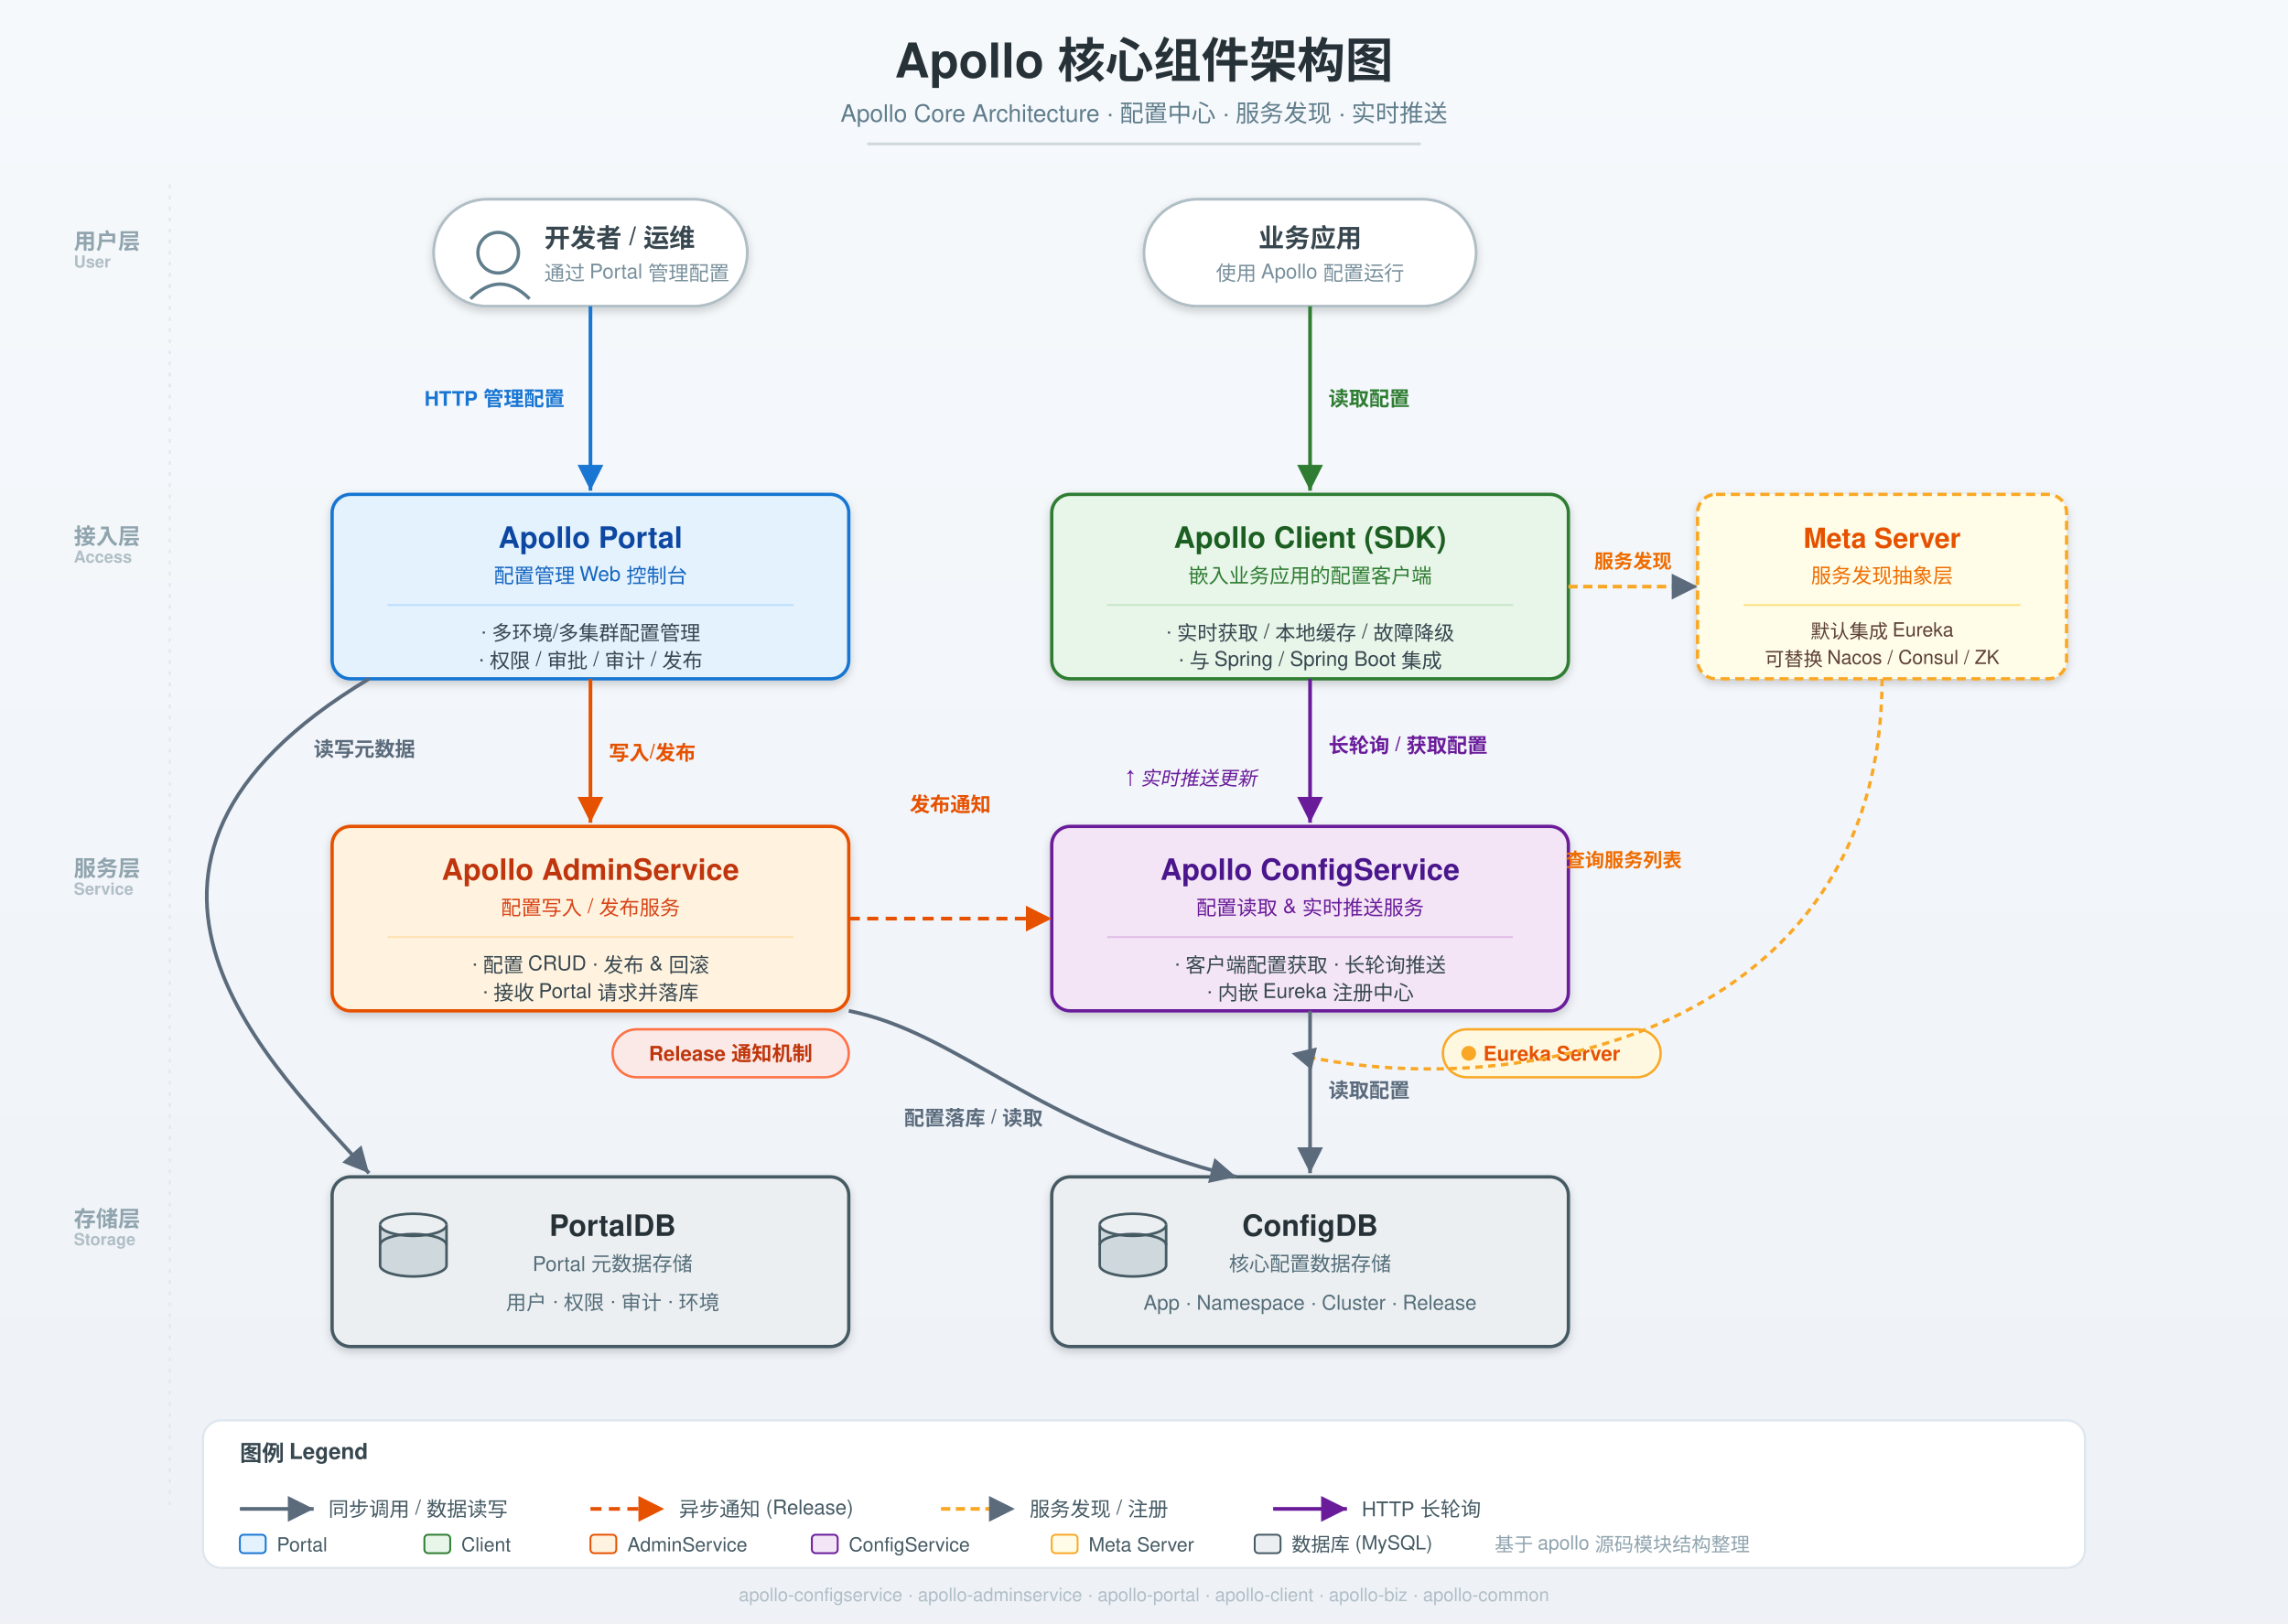
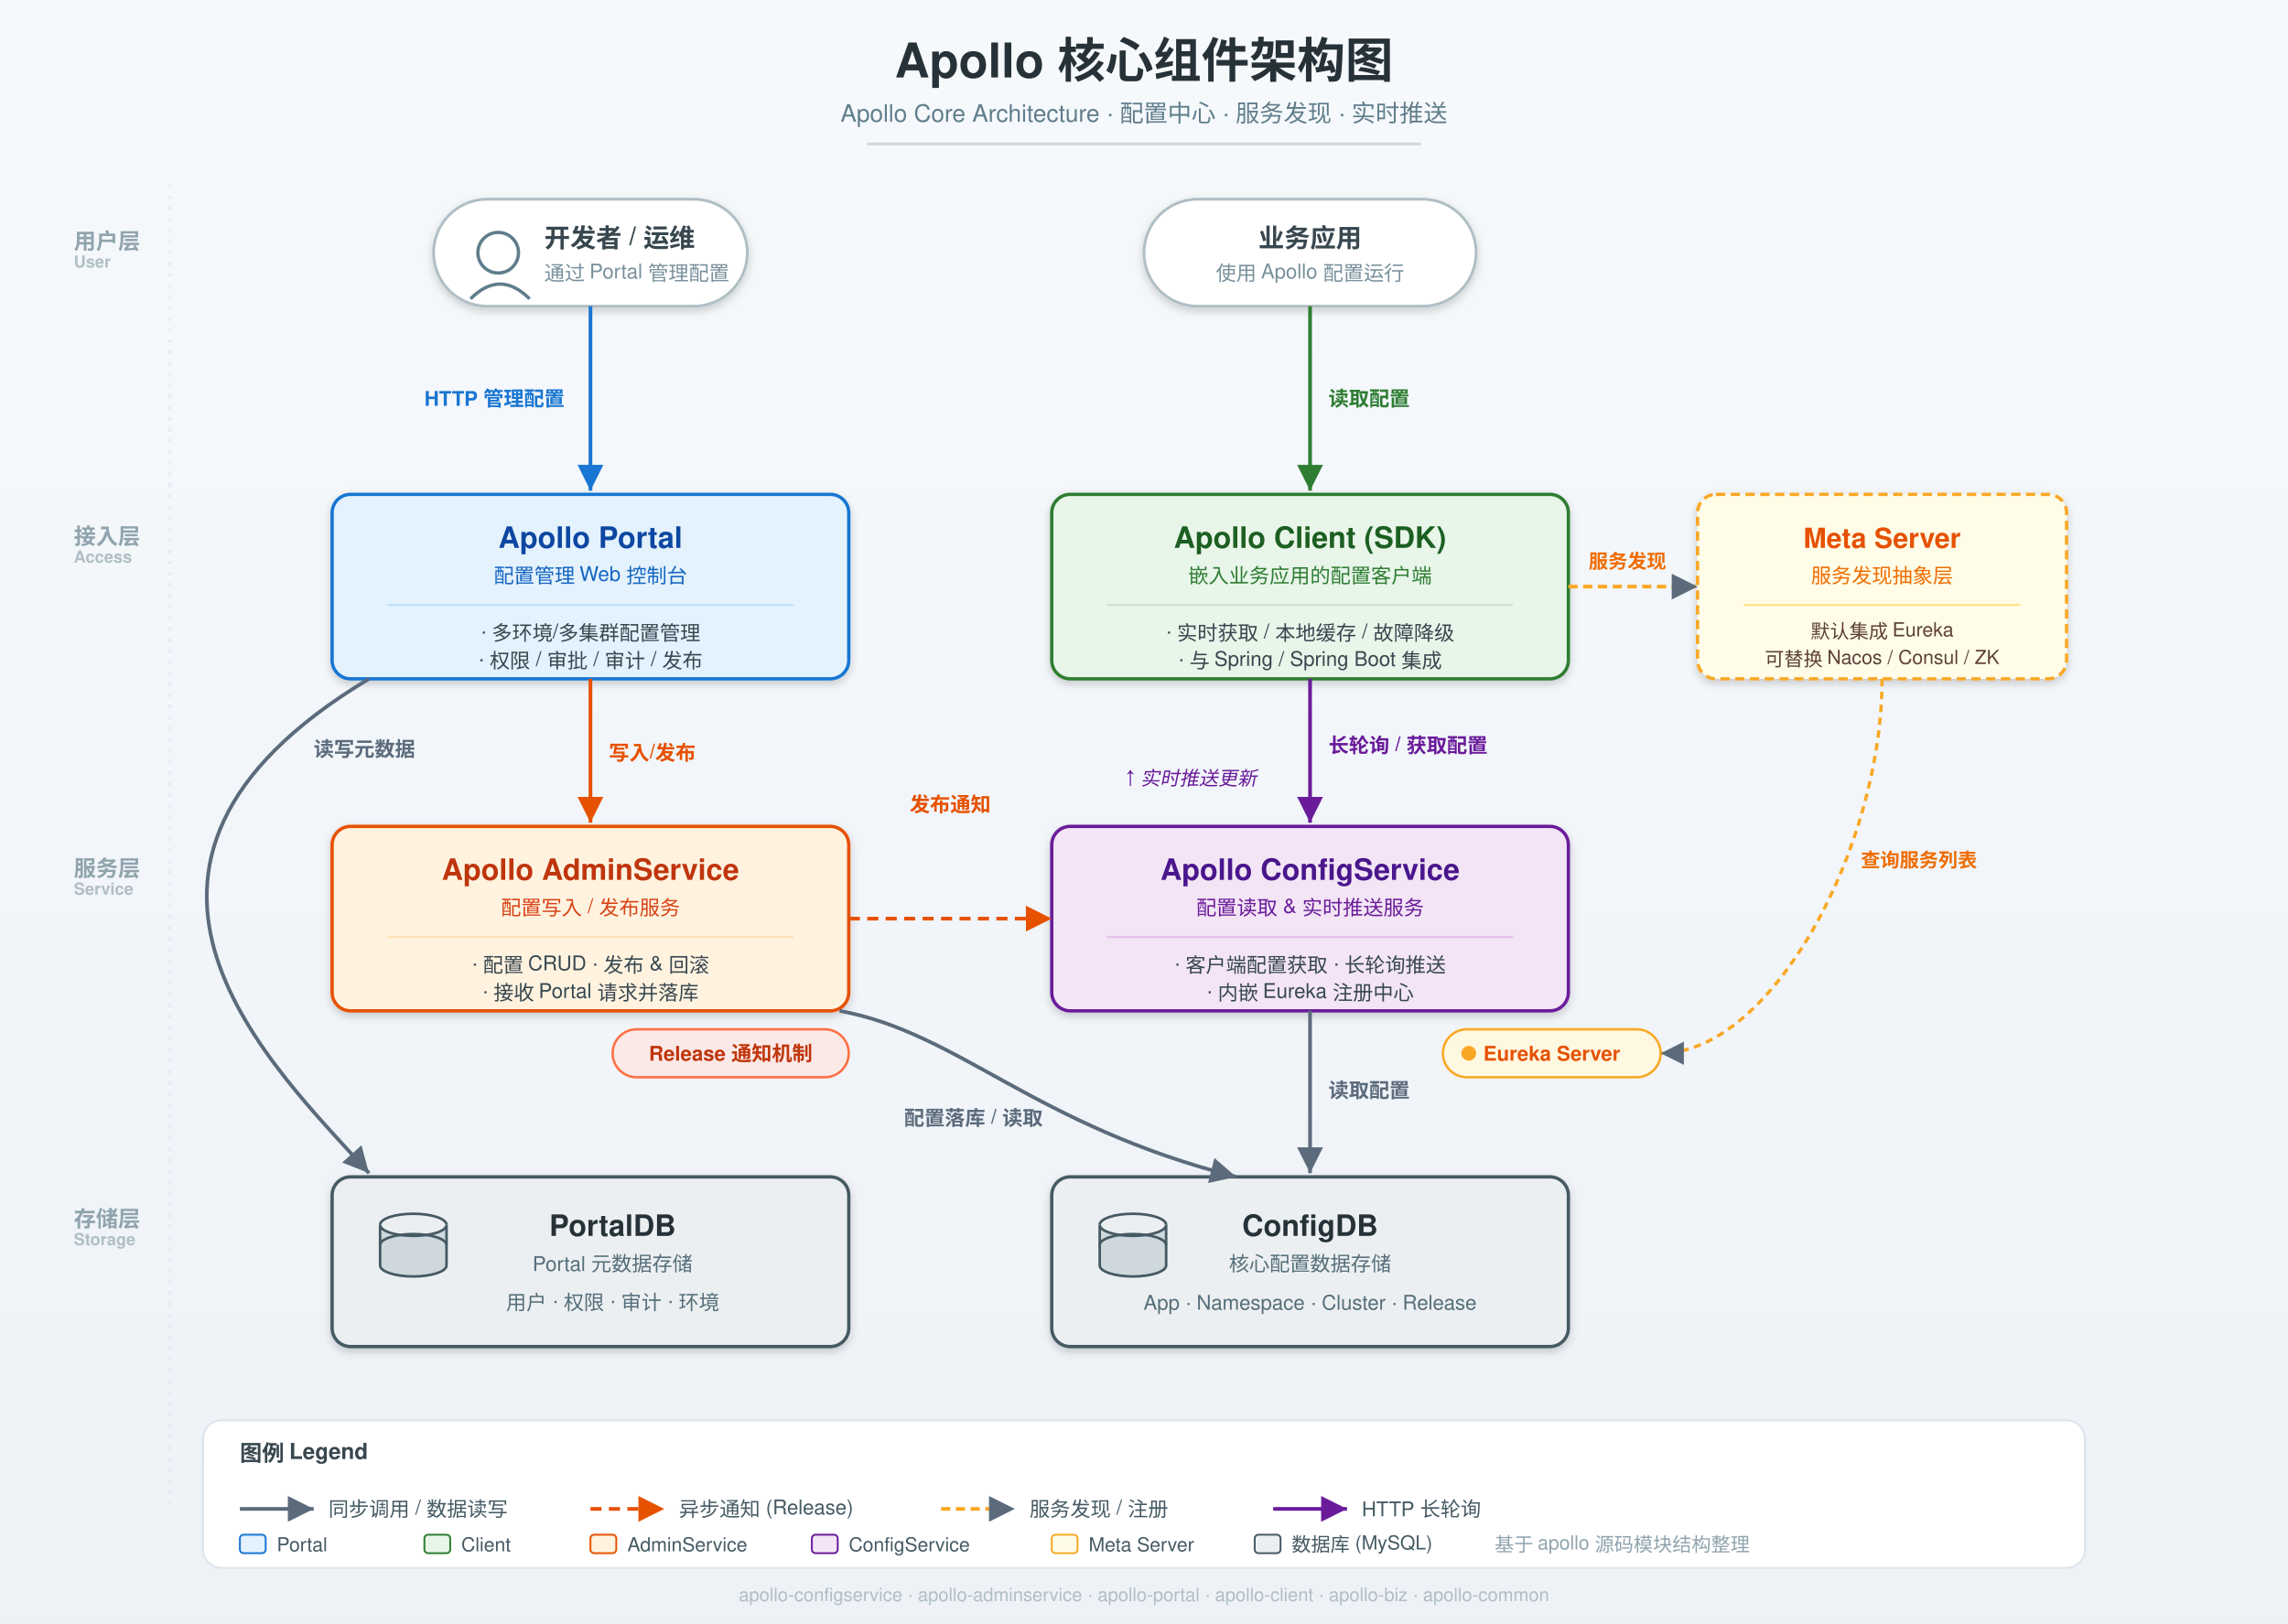
<svg xmlns="http://www.w3.org/2000/svg" viewBox="0 0 1240 880" font-family="'Segoe UI', 'Microsoft YaHei', 'PingFang SC', Helvetica, Arial, sans-serif">
  <defs>
    <linearGradient id="bg" x1="0" y1="0" x2="0" y2="1">
      <stop offset="0%" stop-color="#f6f9fc" />
      <stop offset="100%" stop-color="#eef2f7" />
    </linearGradient>
    <marker id="arrow" viewBox="0 0 10 10" refX="10" refY="5" markerWidth="7" markerHeight="7" orient="auto-start-reverse">
      <path d="M0,0 L10,5 L0,10 z" fill="#5b6b7c" />
    </marker>
    <marker id="arrow-blue" viewBox="0 0 10 10" refX="10" refY="5" markerWidth="7" markerHeight="7" orient="auto-start-reverse">
      <path d="M0,0 L10,5 L0,10 z" fill="#1976d2" />
    </marker>
    <marker id="arrow-green" viewBox="0 0 10 10" refX="10" refY="5" markerWidth="7" markerHeight="7" orient="auto-start-reverse">
      <path d="M0,0 L10,5 L0,10 z" fill="#2e7d32" />
    </marker>
    <marker id="arrow-purple" viewBox="0 0 10 10" refX="10" refY="5" markerWidth="7" markerHeight="7" orient="auto-start-reverse">
      <path d="M0,0 L10,5 L0,10 z" fill="#6a1b9a" />
    </marker>
    <marker id="arrow-orange" viewBox="0 0 10 10" refX="10" refY="5" markerWidth="7" markerHeight="7" orient="auto-start-reverse">
      <path d="M0,0 L10,5 L0,10 z" fill="#e65100" />
    </marker>
    <filter id="cardShadow" x="-20%" y="-20%" width="140%" height="140%">
      <feGaussianBlur in="SourceAlpha" stdDeviation="2.5" />
      <feOffset dx="0" dy="2" result="off" />
      <feComponentTransfer>
        <feFuncA type="linear" slope="0.18" />
      </feComponentTransfer>
      <feMerge>
        <feMergeNode />
        <feMergeNode in="SourceGraphic" />
      </feMerge>
    </filter>
  </defs>
  <rect width="1240" height="880" fill="url(#bg)" />
  <text x="620" y="42" text-anchor="middle" font-size="26" font-weight="700" fill="#263238">Apollo 核心组件架构图</text>
  <text x="620" y="66" text-anchor="middle" font-size="13" fill="#607d8b">Apollo Core Architecture · 配置中心 · 服务发现 · 实时推送</text>
  <line x1="470" y1="78" x2="770" y2="78" stroke="#cfd8dc" stroke-width="1.5" />
  <g font-size="12" fill="#90a4ae" font-weight="600">
    <text x="40" y="135">用户层</text>
    <text x="40" y="145" font-size="9" fill="#b0bec5">User</text>
    <text x="40" y="295">接入层</text>
    <text x="40" y="305" font-size="9" fill="#b0bec5">Access</text>
    <text x="40" y="475">服务层</text>
    <text x="40" y="485" font-size="9" fill="#b0bec5">Service</text>
    <text x="40" y="665">存储层</text>
    <text x="40" y="675" font-size="9" fill="#b0bec5">Storage</text>
  </g>
  <line x1="92" y1="100" x2="92" y2="820" stroke="#dfe7ee" stroke-width="1" stroke-dasharray="2 4" />
  <g filter="url(#cardShadow)">
    <rect x="235" y="108" width="170" height="58" rx="29" fill="#ffffff" stroke="#b0bec5" stroke-width="1.5" />
    <circle cx="270" cy="137" r="11" fill="none" stroke="#607d8b" stroke-width="1.8" />
    <path d="M255 162 q16 -16 32 0" fill="none" stroke="#607d8b" stroke-width="1.8" />
    <text x="295" y="134" font-size="14" font-weight="600" fill="#37474f">开发者 / 运维</text>
    <text x="295" y="152" font-size="11" fill="#78909c">通过 Portal 管理配置</text>
  </g>
  <g filter="url(#cardShadow)">
    <rect x="620" y="108" width="180" height="58" rx="29" fill="#ffffff" stroke="#b0bec5" stroke-width="1.5" />
    <text x="710" y="134" text-anchor="middle" font-size="14" font-weight="600" fill="#37474f">业务应用</text>
    <text x="710" y="152" text-anchor="middle" font-size="11" fill="#78909c">使用 Apollo 配置运行</text>
  </g>
  <g filter="url(#cardShadow)">
    <rect x="180" y="268" width="280" height="100" rx="10" fill="#e3f2fd" stroke="#1976d2" stroke-width="1.8" />
    <text x="320" y="297" text-anchor="middle" font-size="16" font-weight="700" fill="#0d47a1">Apollo Portal</text>
    <text x="320" y="316" text-anchor="middle" font-size="11" fill="#1565c0">配置管理 Web 控制台</text>
    <line x1="210" y1="328" x2="430" y2="328" stroke="#bbdefb" stroke-width="1" />
    <text x="320" y="346" text-anchor="middle" font-size="11" fill="#37474f">· 多环境/多集群配置管理</text>
    <text x="320" y="361" text-anchor="middle" font-size="11" fill="#37474f">· 权限 / 审批 / 审计 / 发布</text>
  </g>
  <g filter="url(#cardShadow)">
    <rect x="570" y="268" width="280" height="100" rx="10" fill="#e8f5e9" stroke="#2e7d32" stroke-width="1.8" />
    <text x="710" y="297" text-anchor="middle" font-size="16" font-weight="700" fill="#1b5e20">Apollo Client (SDK)</text>
    <text x="710" y="316" text-anchor="middle" font-size="11" fill="#2e7d32">嵌入业务应用的配置客户端</text>
    <line x1="600" y1="328" x2="820" y2="328" stroke="#c8e6c9" stroke-width="1" />
    <text x="710" y="346" text-anchor="middle" font-size="11" fill="#37474f">· 实时获取 / 本地缓存 / 故障降级</text>
    <text x="710" y="361" text-anchor="middle" font-size="11" fill="#37474f">· 与 Spring / Spring Boot 集成</text>
  </g>
  <g filter="url(#cardShadow)">
    <rect x="920" y="268" width="200" height="100" rx="10" fill="#fffde7" stroke="#f9a825" stroke-width="1.8" stroke-dasharray="5 3" />
    <text x="1020" y="297" text-anchor="middle" font-size="15" font-weight="700" fill="#e65100">Meta Server</text>
    <text x="1020" y="316" text-anchor="middle" font-size="11" fill="#ef6c00">服务发现抽象层</text>
    <line x1="945" y1="328" x2="1095" y2="328" stroke="#ffe082" stroke-width="1" />
    <text x="1020" y="346" text-anchor="middle" font-size="10.5" fill="#5d4037">默认集成 Eureka</text>
    <text x="1020" y="361" text-anchor="middle" font-size="10.5" fill="#5d4037">可替换 Nacos / Consul / ZK</text>
  </g>
  <g filter="url(#cardShadow)">
    <rect x="180" y="448" width="280" height="100" rx="10" fill="#fff3e0" stroke="#e65100" stroke-width="1.8" />
    <text x="320" y="477" text-anchor="middle" font-size="16" font-weight="700" fill="#bf360c">Apollo AdminService</text>
    <text x="320" y="496" text-anchor="middle" font-size="11" fill="#d84315">配置写入 / 发布服务</text>
    <line x1="210" y1="508" x2="430" y2="508" stroke="#ffe0b2" stroke-width="1" />
    <text x="320" y="526" text-anchor="middle" font-size="11" fill="#37474f">· 配置 CRUD · 发布 &amp; 回滚</text>
    <text x="320" y="541" text-anchor="middle" font-size="11" fill="#37474f">· 接收 Portal 请求并落库</text>
  </g>
  <g filter="url(#cardShadow)">
    <rect x="570" y="448" width="280" height="100" rx="10" fill="#f3e5f5" stroke="#6a1b9a" stroke-width="1.8" />
    <text x="710" y="477" text-anchor="middle" font-size="16" font-weight="700" fill="#4a148c">Apollo ConfigService</text>
    <text x="710" y="496" text-anchor="middle" font-size="11" fill="#6a1b9a">配置读取 &amp; 实时推送服务</text>
    <line x1="600" y1="508" x2="820" y2="508" stroke="#e1bee7" stroke-width="1" />
    <text x="710" y="526" text-anchor="middle" font-size="11" fill="#37474f">· 客户端配置获取 · 长轮询推送</text>
    <text x="710" y="541" text-anchor="middle" font-size="11" fill="#37474f">· 内嵌 Eureka 注册中心</text>
  </g>
  <g>
    <rect x="782" y="558" width="118" height="26" rx="13" fill="#fff8e1" stroke="#f9a825" stroke-width="1.3" />
    <circle cx="796" cy="571" r="4" fill="#f9a825" />
    <text x="841" y="575" text-anchor="middle" font-size="11" font-weight="600" fill="#e65100">Eureka Server</text>
  </g>
  <g>
    <rect x="332" y="558" width="128" height="26" rx="13" fill="#fbe9e7" stroke="#ff7043" stroke-width="1.3" />
    <text x="396" y="575" text-anchor="middle" font-size="11" font-weight="600" fill="#bf360c">Release 通知机制</text>
  </g>
  <g filter="url(#cardShadow)">
    <rect x="180" y="638" width="280" height="92" rx="10" fill="#eceff1" stroke="#455a64" stroke-width="1.8" />
    <g transform="translate(206,658)">
      <path d="M0 6 a18 6 0 0 0 36 0 v22 a18 6 0 0 1 -36 0 z" fill="#cfd8dc" stroke="#455a64" stroke-width="1.4" />
      <path d="M0 6 a18 6 0 0 1 36 0" fill="none" stroke="#455a64" stroke-width="1.4" />
      <path d="M0 17 a18 6 0 0 1 36 0" fill="none" stroke="#455a64" stroke-width="1.4" />
    </g>
    <text x="332" y="670" text-anchor="middle" font-size="16" font-weight="700" fill="#263238">PortalDB</text>
    <text x="332" y="689" text-anchor="middle" font-size="11" fill="#546e7a">Portal 元数据存储</text>
    <text x="332" y="710" text-anchor="middle" font-size="11" fill="#546e7a">用户 · 权限 · 审计 · 环境</text>
  </g>
  <g filter="url(#cardShadow)">
    <rect x="570" y="638" width="280" height="92" rx="10" fill="#eceff1" stroke="#455a64" stroke-width="1.8" />
    <g transform="translate(596,658)">
      <path d="M0 6 a18 6 0 0 0 36 0 v22 a18 6 0 0 1 -36 0 z" fill="#cfd8dc" stroke="#455a64" stroke-width="1.4" />
      <path d="M0 6 a18 6 0 0 1 36 0" fill="none" stroke="#455a64" stroke-width="1.4" />
      <path d="M0 17 a18 6 0 0 1 36 0" fill="none" stroke="#455a64" stroke-width="1.4" />
    </g>
    <text x="710" y="670" text-anchor="middle" font-size="16" font-weight="700" fill="#263238">ConfigDB</text>
    <text x="710" y="689" text-anchor="middle" font-size="11" fill="#546e7a">核心配置数据存储</text>
    <text x="710" y="710" text-anchor="middle" font-size="11" fill="#546e7a">App · Namespace · Cluster · Release</text>
  </g>
  <path d="M320 166 L 320 266" fill="none" stroke="#1976d2" stroke-width="2" marker-end="url(#arrow-blue)" />
  <text x="230" y="220" font-size="11" fill="#1976d2" font-weight="600">HTTP 管理配置</text>
  <path d="M710 166 L 710 266" fill="none" stroke="#2e7d32" stroke-width="2" marker-end="url(#arrow-green)" />
  <text x="720" y="220" font-size="11" fill="#2e7d32" font-weight="600">读取配置</text>
  <path d="M320 368 L 320 446" fill="none" stroke="#e65100" stroke-width="2" marker-end="url(#arrow-orange)" />
  <text x="330" y="412" font-size="11" fill="#e65100" font-weight="600">写入/发布</text>
  <path d="M200 368 C 30 470, 150 580, 200 636" fill="none" stroke="#5b6b7c" stroke-width="2" marker-end="url(#arrow)" />
  <text x="170" y="410" font-size="11" fill="#5b6b7c" font-weight="600">读写元数据</text>
-   <path d="M460 548 C 520 560, 560 610, 670 638" fill="none" stroke="#5b6b7c" stroke-width="2" marker-end="url(#arrow)" />
+   <path d="M455 548 C 520 560, 560 610, 670 638" fill="none" stroke="#5b6b7c" stroke-width="2" marker-end="url(#arrow)" />
  <text x="490" y="610" font-size="11" fill="#5b6b7c" font-weight="600">配置落库 / 读取</text>
  <path d="M460 498 L 570 498" fill="none" stroke="#e65100" stroke-width="2" stroke-dasharray="6 4" marker-end="url(#arrow-orange)" />
  <text x="515" y="440" text-anchor="middle" font-size="11" fill="#e65100" font-weight="600">发布通知</text>
  <path d="M850 318 L 920 318" fill="none" stroke="#f9a825" stroke-width="2" stroke-dasharray="5 3" marker-end="url(#arrow)" />
-   <text x="885" y="308" text-anchor="middle" font-size="10.5" fill="#ef6c00" font-weight="600">服务发现</text>
-   <path d="M1020 368 C 1020 560, 820 600, 700 571" fill="none" stroke="#f9a825" stroke-width="1.8" stroke-dasharray="4 3" marker-end="url(#arrow)" />
-   <text x="880" y="470" text-anchor="middle" font-size="10.5" fill="#ef6c00" font-weight="600">查询服务列表</text>
+   <text x="882" y="308" text-anchor="middle" font-size="10.5" fill="#ef6c00" font-weight="600">服务发现</text>
+   <path d="M1020 368 C 1020 460, 960 571, 900 571" fill="none" stroke="#f9a825" stroke-width="1.8" stroke-dasharray="4 3" marker-end="url(#arrow)" />
+   <text x="1040" y="470" text-anchor="middle" font-size="10.5" fill="#ef6c00" font-weight="600">查询服务列表</text>
  <path d="M710 368 L 710 446" fill="none" stroke="#6a1b9a" stroke-width="2" marker-end="url(#arrow-purple)" />
  <text x="720" y="408" font-size="11" fill="#6a1b9a" font-weight="600">长轮询 / 获取配置</text>
  <path d="M710 548 L 710 636" fill="none" stroke="#5b6b7c" stroke-width="2" marker-end="url(#arrow)" />
  <text x="720" y="595" font-size="11" fill="#5b6b7c" font-weight="600">读取配置</text>
  <text x="610" y="425" font-size="10.5" fill="#6a1b9a" font-style="italic">↑ 实时推送更新</text>
  <g transform="translate(110, 770)">
    <rect x="0" y="0" width="1020" height="80" rx="10" fill="#ffffff" stroke="#dfe7ee" stroke-width="1.2" />
    <text x="20" y="22" font-size="12" font-weight="700" fill="#37474f">图例 Legend</text>
    <line x1="20" y1="48" x2="60" y2="48" stroke="#5b6b7c" stroke-width="2" marker-end="url(#arrow)" />
    <text x="68" y="52" font-size="11" fill="#455a64">同步调用 / 数据读写</text>
    <line x1="210" y1="48" x2="250" y2="48" stroke="#e65100" stroke-width="2" stroke-dasharray="6 4" marker-end="url(#arrow-orange)" />
    <text x="258" y="52" font-size="11" fill="#455a64">异步通知 (Release)</text>
    <line x1="400" y1="48" x2="440" y2="48" stroke="#f9a825" stroke-width="2" stroke-dasharray="5 3" marker-end="url(#arrow)" />
    <text x="448" y="52" font-size="11" fill="#455a64">服务发现 / 注册</text>
    <line x1="580" y1="48" x2="620" y2="48" stroke="#6a1b9a" stroke-width="2" marker-end="url(#arrow-purple)" />
    <text x="628" y="52" font-size="11" fill="#455a64">HTTP 长轮询</text>
    <rect x="20" y="62" width="14" height="10" rx="2" fill="#e3f2fd" stroke="#1976d2" />
    <text x="40" y="71" font-size="10.5" fill="#455a64">Portal</text>
    <rect x="120" y="62" width="14" height="10" rx="2" fill="#e8f5e9" stroke="#2e7d32" />
    <text x="140" y="71" font-size="10.5" fill="#455a64">Client</text>
    <rect x="210" y="62" width="14" height="10" rx="2" fill="#fff3e0" stroke="#e65100" />
    <text x="230" y="71" font-size="10.5" fill="#455a64">AdminService</text>
    <rect x="330" y="62" width="14" height="10" rx="2" fill="#f3e5f5" stroke="#6a1b9a" />
    <text x="350" y="71" font-size="10.5" fill="#455a64">ConfigService</text>
    <rect x="460" y="62" width="14" height="10" rx="2" fill="#fffde7" stroke="#f9a825" />
    <text x="480" y="71" font-size="10.5" fill="#455a64">Meta Server</text>
    <rect x="570" y="62" width="14" height="10" rx="2" fill="#eceff1" stroke="#455a64" />
    <text x="590" y="71" font-size="10.5" fill="#455a64">数据库 (MySQL)</text>
    <text x="700" y="71" font-size="10.5" fill="#90a4ae">基于 apollo 源码模块结构整理</text>
  </g>
  <text x="620" y="868" text-anchor="middle" font-size="10" fill="#b0bec5">apollo-configservice · apollo-adminservice · apollo-portal · apollo-client · apollo-biz · apollo-common</text>
</svg>
